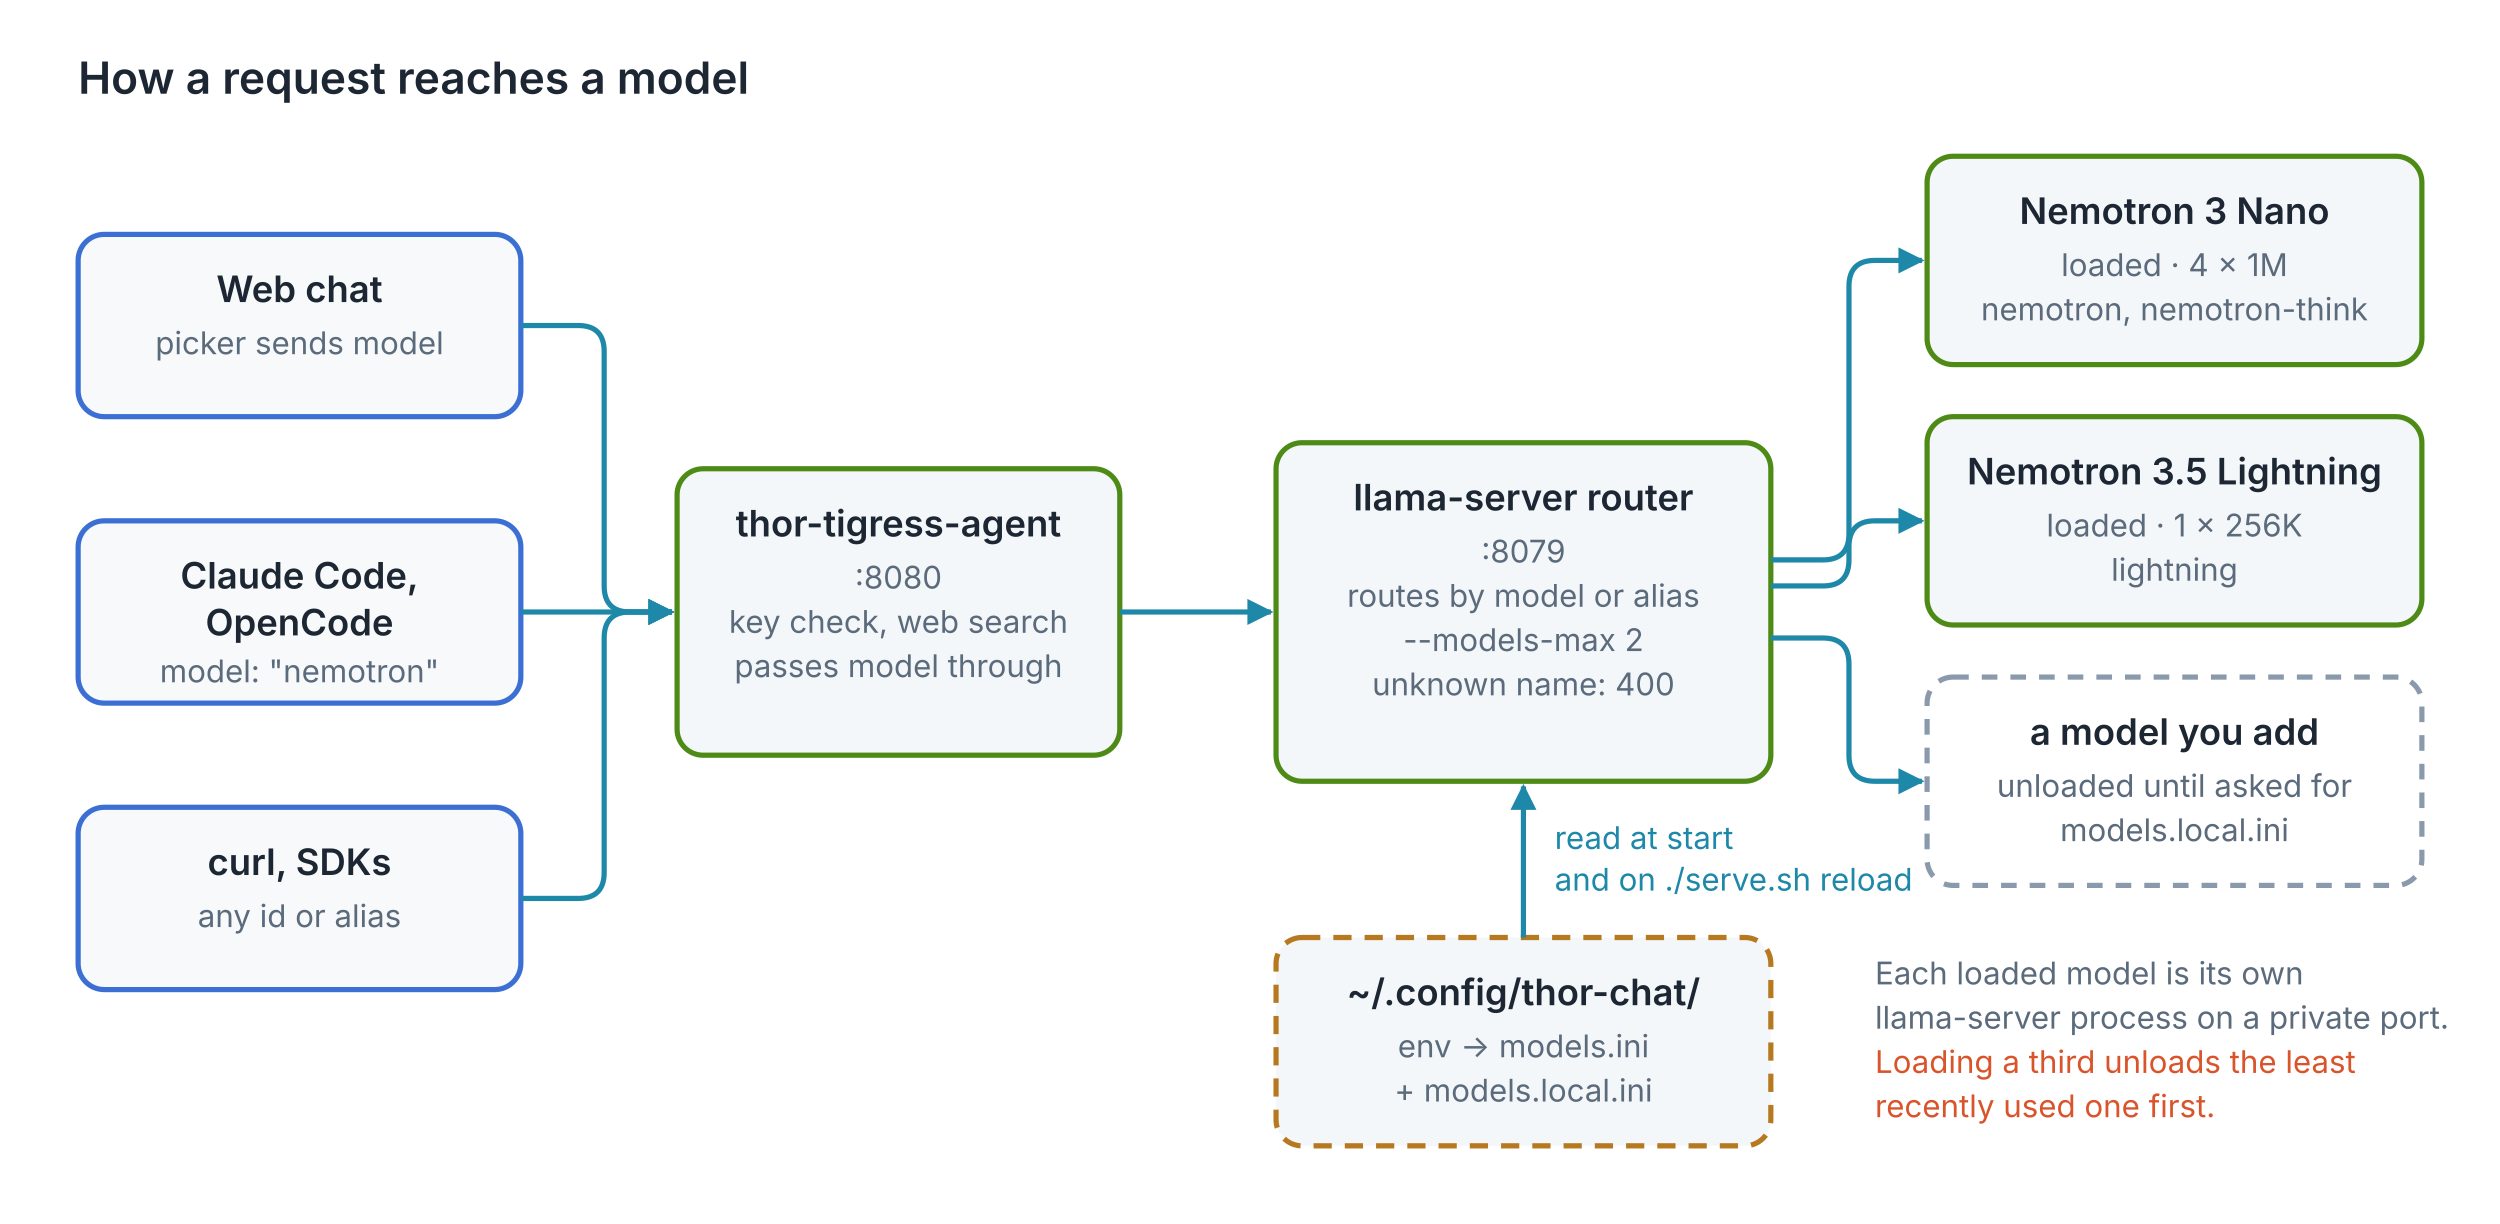
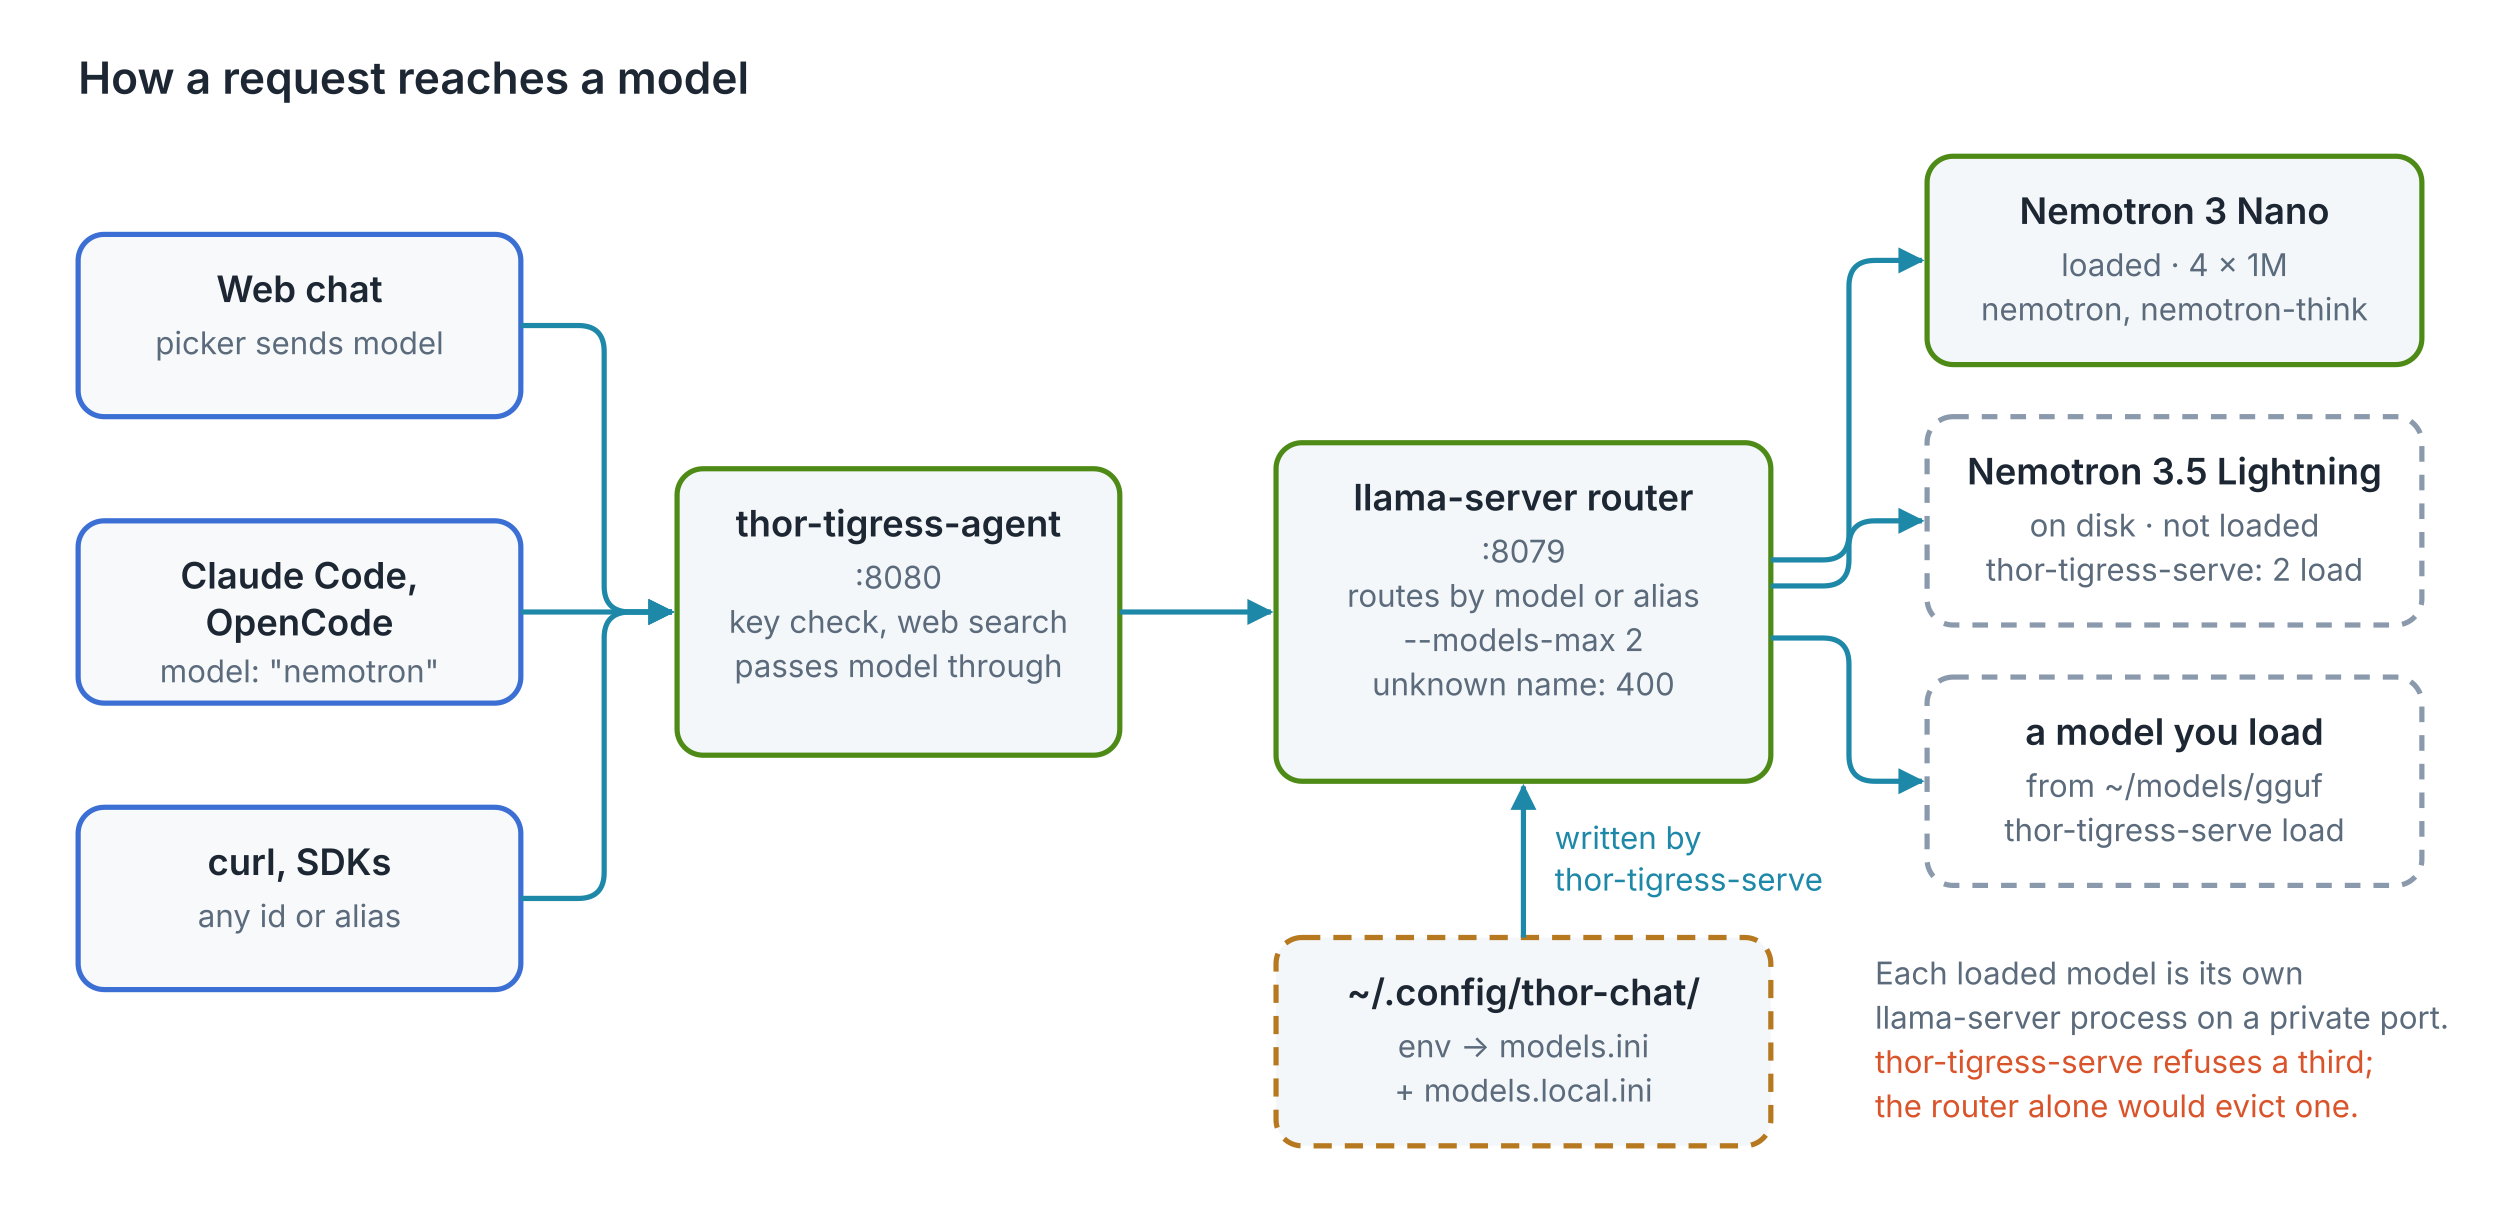
- <svg xmlns="http://www.w3.org/2000/svg" viewBox="0 0 960 470" width="960" height="470" role="img" aria-label="Clients send requests with a model name to thor-tigress-agent on port 8080, which passes them to the llama-server router on 8079. The router sends each request to the model instance with that name or alias: Nemotron 3 Nano and Nemotron 3.5 Lightning are loaded; a model added in models.local.ini stays unloaded until asked for. The router reads its presets from ~/.config/thor-chat at start and on reload.">
+ <svg xmlns="http://www.w3.org/2000/svg" viewBox="0 0 960 470" width="960" height="470" role="img" aria-label="Clients send requests with a model name to thor-tigress-agent on port 8080, which passes them to the llama-server router on 8079. The router sends each request to the model process with that name or alias. Nemotron 3 Nano is loaded; Nemotron 3.5 Lightning and other GGUF files under ~/models/gguf stay on disk until loaded with thor-tigress-serve, which writes the router's model list in ~/.config/thor-chat.">
  <style>
    text { font-family: Inter, "Segoe UI", Helvetica, Arial, sans-serif; }
    .title { fill: #1D2733; font-size: 17px; font-weight: 600; }
    .name { fill: #1D2733; font-size: 14px; font-weight: 600; }
    .note { fill: #5B6B7C; font-size: 12px; }
    .label { fill: #1E88A8; font-size: 12px; }
    .warn { fill: #D9542B; font-size: 12px; }
    .num { fill: #1D2733; font-size: 12px; font-weight: 600; }
    .mono { font-family: "JetBrains Mono", Menlo, monospace; }
    .box { fill: #F4F7FA; stroke-width: 2; }
    .built { stroke: #4E8A16; }
    .planned { fill: #F4F7FA; stroke: #B7791F; stroke-width: 2; stroke-dasharray: 7 5; }
    .outside { fill: #F7F9FB; stroke: #3B6FD4; stroke-width: 2; }
    .zone { fill: none; stroke: #8A99AB; stroke-width: 1.5; stroke-dasharray: 6 5; }
    .zonelabel { fill: #5B6B7C; font-size: 12px; font-weight: 600; }
    .idle { fill: #FFFFFF; stroke: #8A99AB; stroke-width: 2; stroke-dasharray: 6 5; }
    .flow { stroke: #1E88A8; stroke-width: 2; fill: none; stroke-linejoin: round; }
    .deny { stroke: #D9542B; stroke-width: 2; fill: none; stroke-dasharray: 5 4; stroke-linejoin: round; }
  </style>
  <defs>
    <marker id="arrow" viewBox="0 0 10 10" refX="9" refY="5" markerUnits="userSpaceOnUse" markerWidth="10" markerHeight="10" orient="auto">
      <path d="M0,0 L10,5 L0,10 Z" fill="#1E88A8" />
    </marker>
    <marker id="arrow-deny" viewBox="0 0 10 10" refX="9" refY="5" markerUnits="userSpaceOnUse" markerWidth="10" markerHeight="10" orient="auto">
      <path d="M0,0 L10,5 L0,10 Z" fill="#D9542B" />
    </marker>
  </defs>
  <rect width="960" height="470" fill="#FFFFFF" />
  <text x="30" y="36" class="title">How a request reaches a model</text>
  <rect x="30" y="90" width="170" height="70" rx="10" class="outside" />
  <text x="115.0" y="116" class="name" text-anchor="middle">Web chat</text>
  <text x="115.0" y="136" class="note" text-anchor="middle">picker sends model</text>
  <rect x="30" y="200" width="170" height="70" rx="10" class="outside" />
  <text x="115.0" y="226" class="name" text-anchor="middle">Claude Code,</text>
  <text x="115.0" y="244" class="name" text-anchor="middle">OpenCode</text>
  <text x="115.0" y="262" class="note" text-anchor="middle">model: "nemotron"</text>
  <rect x="30" y="310" width="170" height="70" rx="10" class="outside" />
  <text x="115.0" y="336" class="name" text-anchor="middle">curl, SDKs</text>
  <text x="115.0" y="356" class="note" text-anchor="middle">any id or alias</text>
  <rect x="260" y="180" width="170" height="110" rx="10" class="box built" />
  <text x="345.0" y="206" class="name" text-anchor="middle">thor-tigress-agent</text>
  <text x="345.0" y="226" class="note" text-anchor="middle">:8080</text>
  <text x="345.0" y="243" class="note" text-anchor="middle">key check, web search</text>
  <text x="345.0" y="260" class="note" text-anchor="middle">passes model through</text>
  <path class="flow" d="M200,125 L222,125 Q232,125 232,135 L232,225 Q232,235 242,235 L258,235" marker-end="url(#arrow)" />
  <path class="flow" d="M200,235 L258,235" marker-end="url(#arrow)" />
  <path class="flow" d="M200,345 L222,345 Q232,345 232,335 L232,245 Q232,235 242,235 L258,235" marker-end="url(#arrow)" />
  <rect x="490" y="170" width="190" height="130" rx="10" class="box built" />
  <text x="585.0" y="196" class="name" text-anchor="middle">llama-server router</text>
  <text x="585.0" y="216" class="note" text-anchor="middle">:8079</text>
  <text x="585.0" y="233" class="note" text-anchor="middle">routes by model or alias</text>
  <text x="585.0" y="250" class="note" text-anchor="middle">--models-max 2</text>
  <text x="585.0" y="267" class="note" text-anchor="middle">unknown name: 400</text>
  <path class="flow" d="M430,235 L488,235" marker-end="url(#arrow)" />
  <rect x="740" y="60" width="190" height="80" rx="10" class="box built" />
  <text x="835.0" y="86" class="name" text-anchor="middle">Nemotron 3 Nano</text>
  <text x="835.0" y="106" class="note" text-anchor="middle">loaded · 4 × 1M</text>
  <text x="835.0" y="123" class="note" text-anchor="middle">nemotron, nemotron-think</text>
-   <rect x="740" y="160" width="190" height="80" rx="10" class="box built" />
+   <rect x="740" y="160" width="190" height="80" rx="10" class="idle" />
  <text x="835.0" y="186" class="name" text-anchor="middle">Nemotron 3.5 Lightning</text>
-   <text x="835.0" y="206" class="note" text-anchor="middle">loaded · 1 × 256K</text>
-   <text x="835.0" y="223" class="note" text-anchor="middle">lightning</text>
+   <text x="835.0" y="206" class="note" text-anchor="middle">on disk · not loaded</text>
+   <text x="835.0" y="223" class="note" text-anchor="middle">thor-tigress-serve: 2 load</text>
  <rect x="740" y="260" width="190" height="80" rx="10" class="idle" />
-   <text x="835.0" y="286" class="name" text-anchor="middle">a model you add</text>
-   <text x="835.0" y="306" class="note" text-anchor="middle">unloaded until asked for</text>
-   <text x="835.0" y="323" class="note" text-anchor="middle">models.local.ini</text>
+   <text x="835.0" y="286" class="name" text-anchor="middle">a model you load</text>
+   <text x="835.0" y="306" class="note" text-anchor="middle">from ~/models/gguf</text>
+   <text x="835.0" y="323" class="note" text-anchor="middle">thor-tigress-serve load</text>
  <path class="flow" d="M680,215 L700,215 Q710,215 710,205 L710,110 Q710,100 720,100 L738,100" marker-end="url(#arrow)" />
  <path class="flow" d="M680,225 L700,225 Q710,225 710,215 L710,210 Q710,200 720,200 L738,200" marker-end="url(#arrow)" />
  <path class="flow" d="M680,245 L700,245 Q710,245 710,255 L710,290 Q710,300 720,300 L738,300" marker-end="url(#arrow)" />
  <rect x="490" y="360" width="190" height="80" rx="10" class="planned" />
  <text x="585.0" y="386" class="name" text-anchor="middle">~/.config/thor-chat/</text>
  <text x="585.0" y="406" class="note" text-anchor="middle">env → models.ini</text>
  <text x="585.0" y="423" class="note" text-anchor="middle">+ models.local.ini</text>
  <path class="flow" d="M585,360 L585,302" marker-end="url(#arrow)" />
-   <text x="597" y="326" class="label">read at start</text>
-   <text x="597" y="342" class="label">and on ./serve.sh reload</text>
+   <text x="597" y="326" class="label">written by</text>
+   <text x="597" y="342" class="label">thor-tigress-serve</text>
  <text x="720" y="378" class="note">Each loaded model is its own</text>
  <text x="720" y="395" class="note">llama-server process on a private port.</text>
-   <text x="720" y="412" class="warn">Loading a third unloads the least</text>
-   <text x="720" y="429" class="warn">recently used one first.</text>
+   <text x="720" y="412" class="warn">thor-tigress-serve refuses a third;</text>
+   <text x="720" y="429" class="warn">the router alone would evict one.</text>
</svg>
